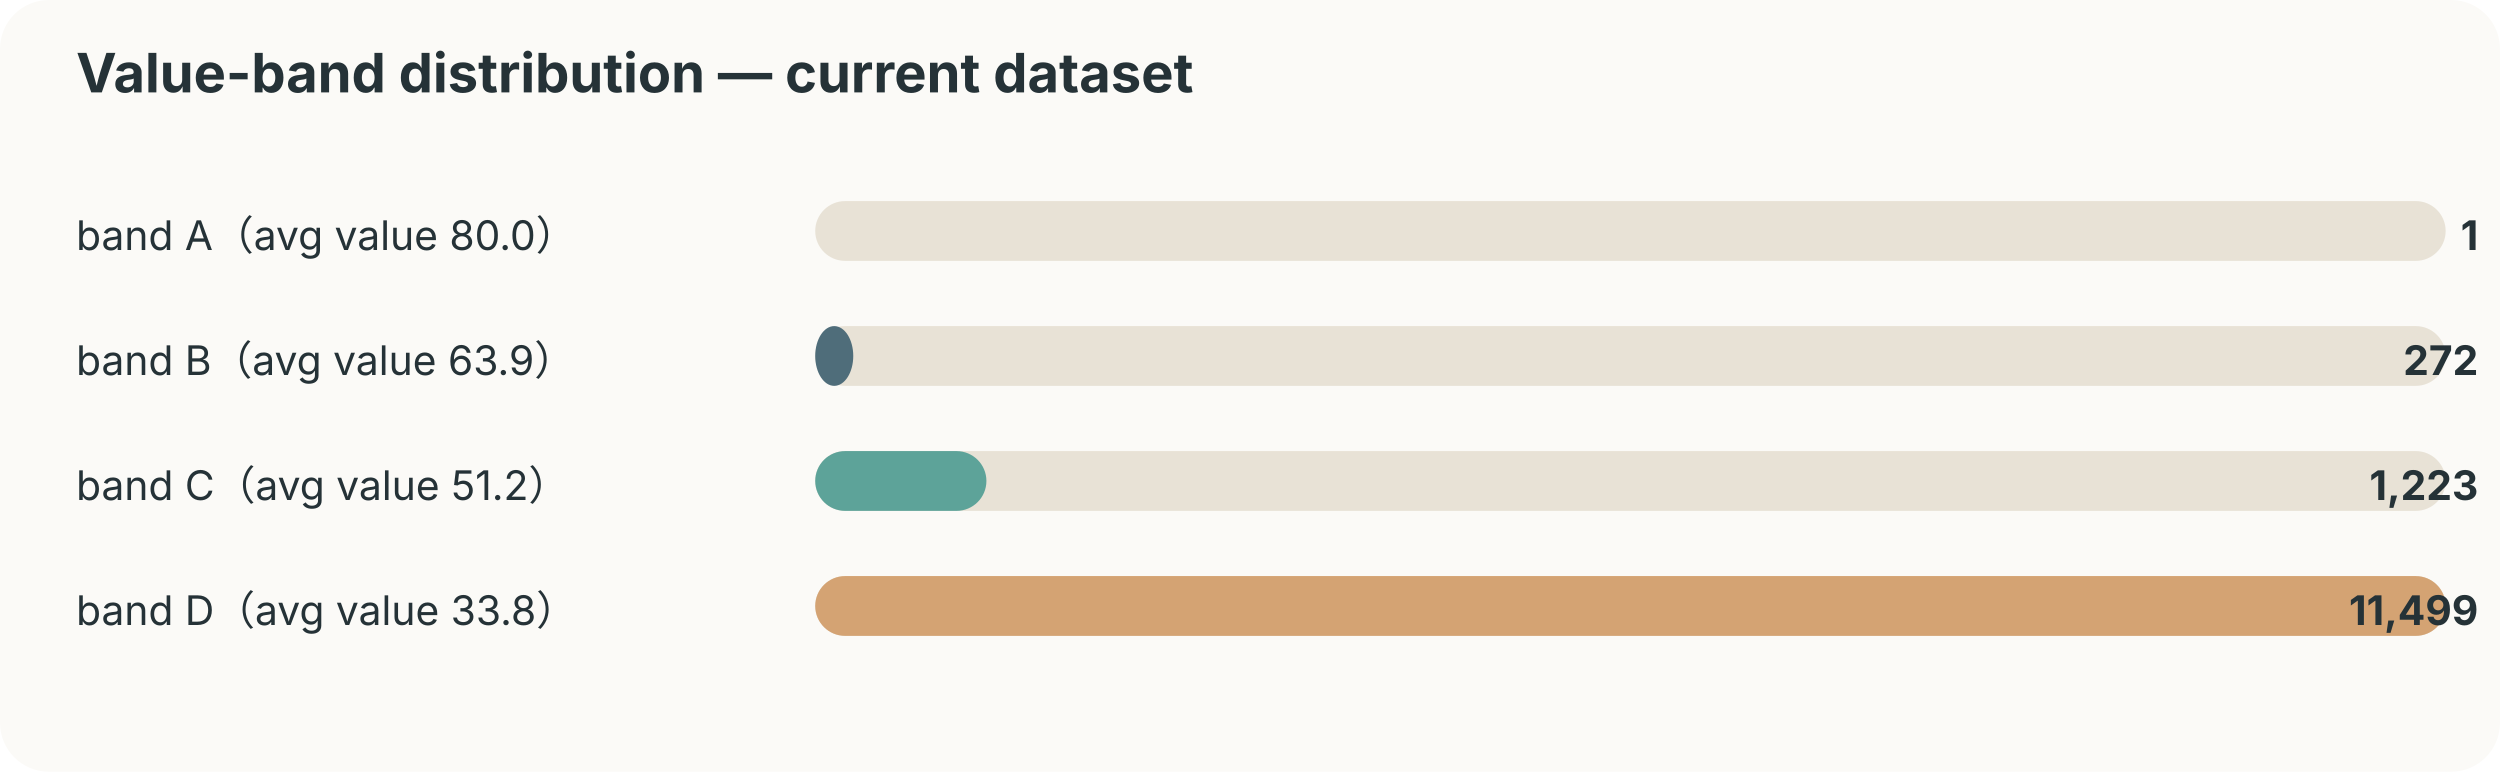
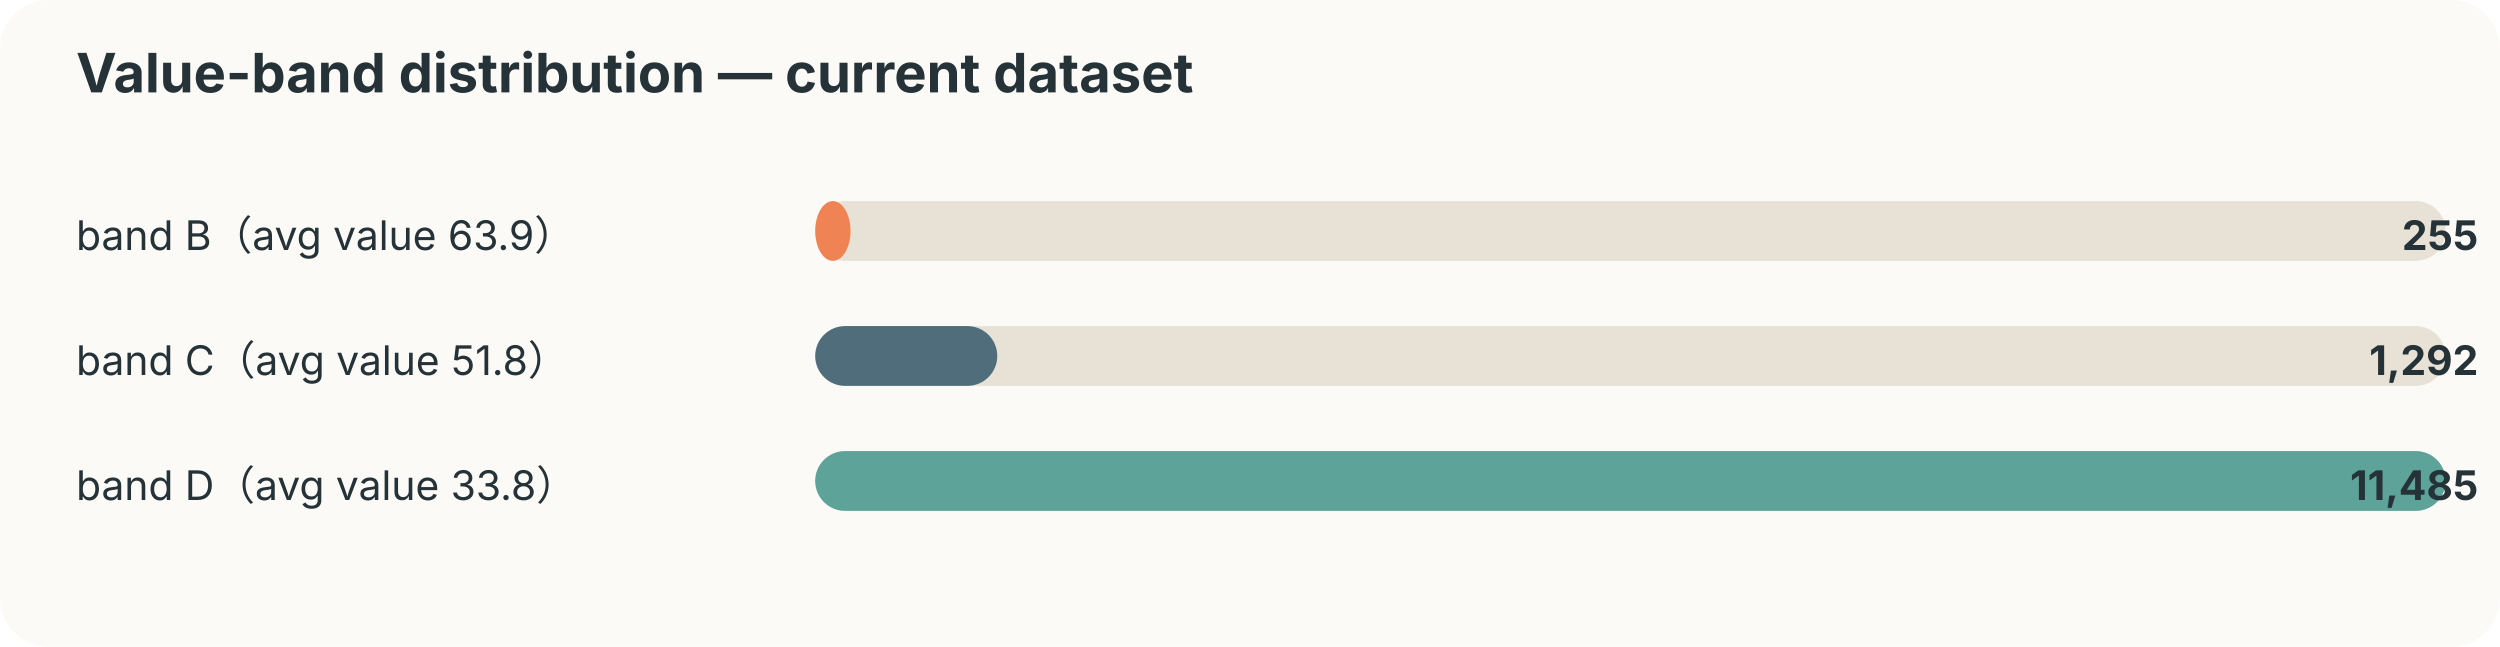
- <svg xmlns="http://www.w3.org/2000/svg" width="920" height="284" viewBox="0 0 920 284">
+ <svg xmlns="http://www.w3.org/2000/svg" width="920" height="238" viewBox="0 0 920 238">
  <style>text{font-family:-apple-system,BlinkMacSystemFont,"Segoe UI",sans-serif;fill:#253237} .muted{fill:#6b7a80;font-size:12px}</style>
  <rect width="100%" height="100%" rx="18" fill="#fbfaf7" />
  <text x="28" y="34" font-size="20" font-weight="700">Value-band distribution — current dataset</text>
-   <text x="28" y="92" font-size="15">band A（avg value 80.0）</text>
+   <text x="28" y="92" font-size="15">band B（avg value 63.9）</text>
  <rect x="300" y="74" width="600" height="22" rx="11" fill="#e8e2d6" />
-   <rect x="300" y="74" width="0" height="22" rx="11" fill="#ef8354" />
-   <text x="912" y="92" text-anchor="end" font-size="15" font-weight="700">1</text>
-   <text x="28" y="138" font-size="15">band B（avg value 63.9）</text>
+   <rect x="300" y="74" width="13" height="22" rx="11" fill="#ef8354" />
+   <text x="912" y="92" text-anchor="end" font-size="15" font-weight="700">255</text>
+   <text x="28" y="138" font-size="15">band C（avg value 51.8）</text>
  <rect x="300" y="120" width="600" height="22" rx="11" fill="#e8e2d6" />
-   <rect x="300" y="120" width="14" height="22" rx="11" fill="#4f6d7a" />
-   <text x="912" y="138" text-anchor="end" font-size="15" font-weight="700">272</text>
-   <text x="28" y="184" font-size="15">band C（avg value 51.2）</text>
+   <rect x="300" y="120" width="67" height="22" rx="11" fill="#4f6d7a" />
+   <text x="912" y="138" text-anchor="end" font-size="15" font-weight="700">1,292</text>
+   <text x="28" y="184" font-size="15">band D（avg value 33.8）</text>
  <rect x="300" y="166" width="600" height="22" rx="11" fill="#e8e2d6" />
-   <rect x="300" y="166" width="63" height="22" rx="11" fill="#5da399" />
-   <text x="912" y="184" text-anchor="end" font-size="15" font-weight="700">1,223</text>
-   <text x="28" y="230" font-size="15">band D（avg value 33.8）</text>
-   <rect x="300" y="212" width="600" height="22" rx="11" fill="#e8e2d6" />
-   <rect x="300" y="212" width="600" height="22" rx="11" fill="#d4a373" />
-   <text x="912" y="230" text-anchor="end" font-size="15" font-weight="700">11,499</text>
+   <rect x="300" y="166" width="600" height="22" rx="11" fill="#5da399" />
+   <text x="912" y="184" text-anchor="end" font-size="15" font-weight="700">11,485</text>
</svg>
